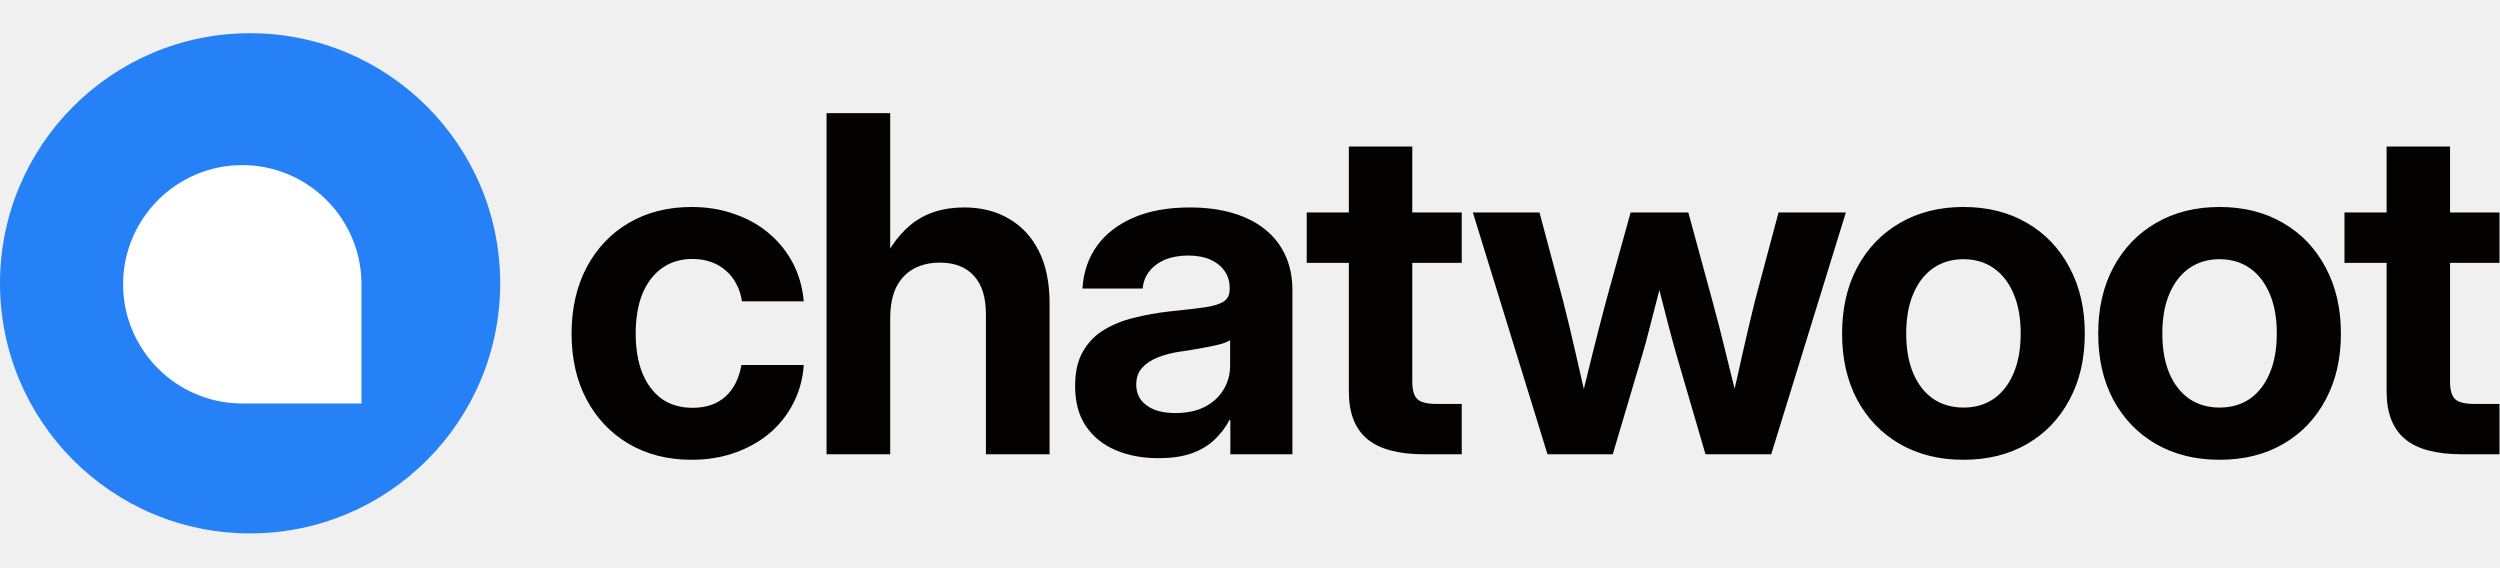
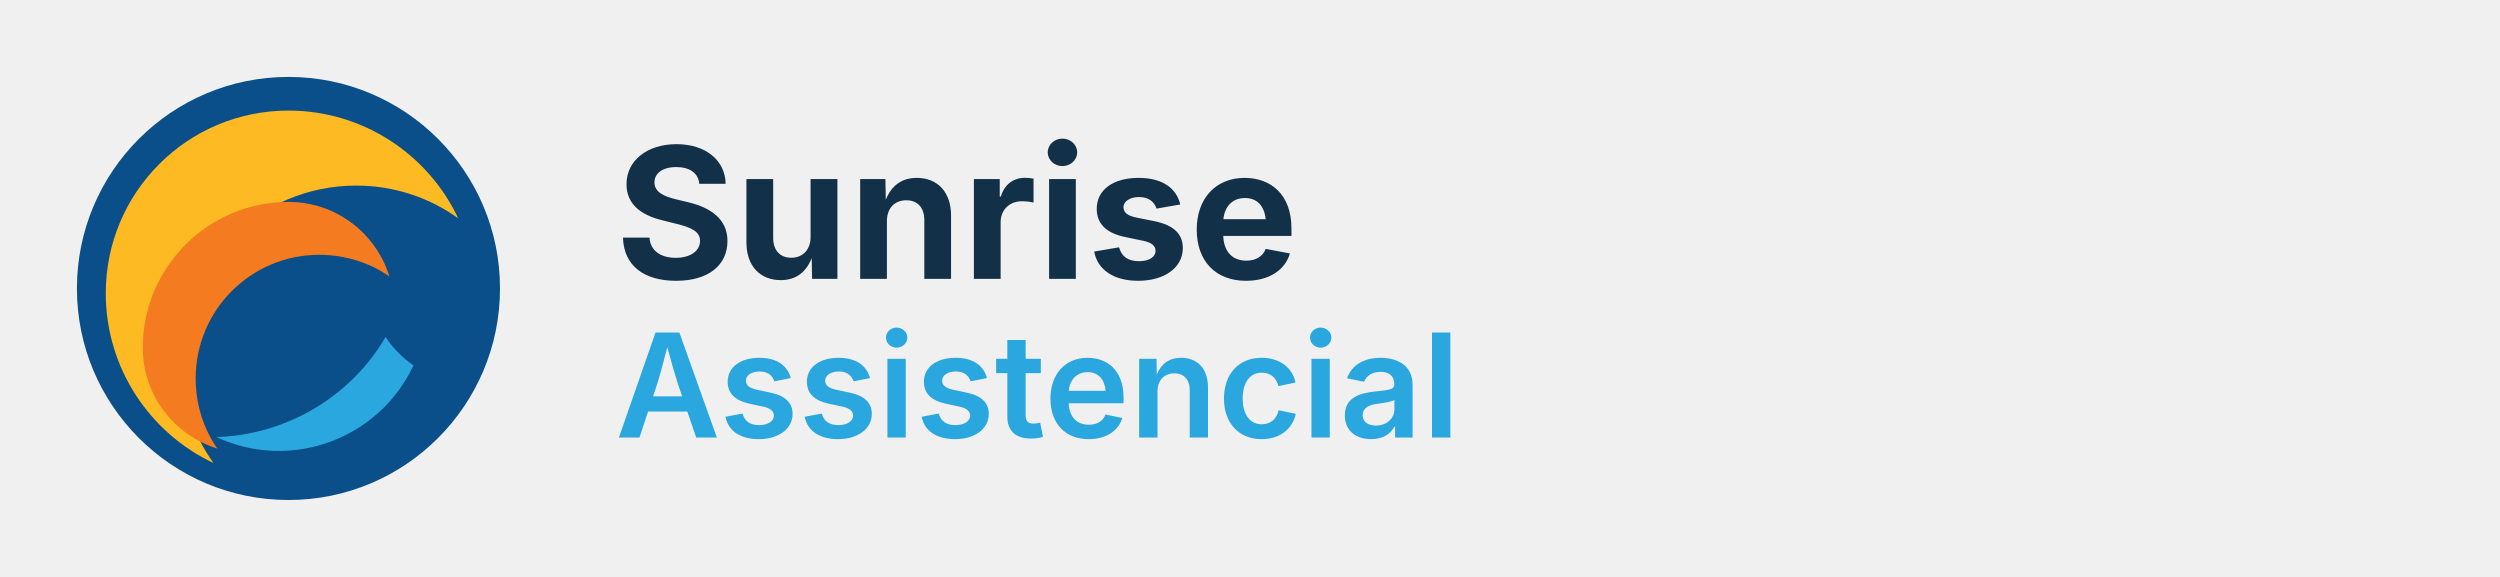
- <svg xmlns="http://www.w3.org/2000/svg" width="2559" height="581" viewBox="0 0 2559 581" fill="none">
-   <path d="M256 546C397.385 546 512 431.385 512 290C512 148.615 397.385 34 256 34C114.615 34 0 148.615 0 290C0 431.385 114.615 546 256 546Z" fill="#2781F6" />
-   <path d="M367 410H247.99C182.388 410 129 356.608 129 290.989C129 225.392 182.388 172 247.992 172C313.612 172 367 225.392 367 290.989V410Z" fill="white" stroke="white" stroke-width="6" />
-   <path d="M707.875 470.625C683.5 470.625 662.016 465.156 643.422 454.219C624.984 443.281 610.609 428.125 600.297 408.75C590.141 389.375 585.062 366.953 585.062 341.484C585.062 316.016 590.141 293.516 600.297 273.984C610.609 254.453 624.984 239.219 643.422 228.281C662.016 217.344 683.5 211.875 707.875 211.875C723.812 211.875 738.5 214.297 751.938 219.141C765.531 223.828 777.328 230.469 787.328 239.062C797.484 247.656 805.609 257.812 811.703 269.531C817.797 281.25 821.469 294.219 822.719 308.438H759.438C758.5 301.875 756.625 296.016 753.812 290.859C751.156 285.547 747.641 281.016 743.266 277.266C739.047 273.359 734.047 270.391 728.266 268.359C722.641 266.172 716.156 265.078 708.812 265.078C696.781 265.078 686.391 268.203 677.641 274.453C668.891 280.703 662.172 289.531 657.484 300.938C652.953 312.344 650.688 325.859 650.688 341.484C650.688 356.953 652.953 370.391 657.484 381.797C662.172 393.203 668.812 402.031 677.406 408.281C686.156 414.375 696.625 417.422 708.812 417.422C716.156 417.422 722.641 416.406 728.266 414.375C733.891 412.344 738.734 409.453 742.797 405.703C747.016 401.797 750.453 397.188 753.109 391.875C755.766 386.406 757.719 380.312 758.969 373.594H822.719C821.781 387.656 818.266 400.625 812.172 412.5C806.234 424.219 798.188 434.453 788.031 443.203C777.875 451.797 766 458.516 752.406 463.359C738.812 468.203 723.969 470.625 707.875 470.625ZM911.209 326.484V465H846.053V115.781H911.209V281.25H898.319C906.288 259.375 917.459 242.422 931.834 230.391C946.366 218.359 964.725 212.344 986.913 212.344C1004.41 212.344 1019.65 216.172 1032.62 223.828C1045.74 231.328 1055.98 242.344 1063.32 256.875C1070.66 271.406 1074.33 289.141 1074.33 310.078V465H1009.18V321.562C1009.18 304.219 1005.04 291.094 996.756 282.188C988.631 273.281 977.069 268.828 962.069 268.828C952.069 268.828 943.241 270.859 935.584 274.922C927.928 278.984 921.913 285.234 917.538 293.672C913.319 302.109 911.209 313.047 911.209 326.484ZM1185.79 468.984C1169.39 468.984 1154.78 466.25 1141.97 460.781C1129.15 455.312 1119 447.109 1111.5 436.172C1104.15 425.234 1100.48 411.562 1100.48 395.156C1100.48 381.094 1103.06 369.453 1108.22 360.234C1113.53 350.859 1120.64 343.438 1129.54 337.969C1138.61 332.344 1149 328.125 1160.72 325.312C1172.43 322.344 1184.62 320.156 1197.28 318.75C1212.59 317.188 1224.7 315.781 1233.61 314.531C1242.51 313.125 1248.92 311.094 1252.83 308.438C1256.73 305.781 1258.68 301.719 1258.68 296.25V294.609C1258.68 288.047 1256.97 282.344 1253.53 277.5C1250.09 272.5 1245.25 268.594 1239 265.781C1232.75 262.969 1225.17 261.562 1216.26 261.562C1207.36 261.562 1199.47 262.969 1192.59 265.781C1185.87 268.594 1180.48 272.578 1176.42 277.734C1172.51 282.734 1170.25 288.594 1169.62 295.312H1107.98C1109.08 278.438 1114.08 263.828 1122.98 251.484C1132.04 239.141 1144.54 229.531 1160.48 222.656C1176.58 215.781 1195.72 212.344 1217.9 212.344C1234.47 212.344 1249.23 214.297 1262.2 218.203C1275.33 222.109 1286.34 227.734 1295.25 235.078C1304.31 242.422 1311.18 251.328 1315.87 261.797C1320.56 272.109 1322.9 283.75 1322.9 296.719V465H1259.39V430.078H1258.45C1254.23 437.891 1248.92 444.766 1242.51 450.703C1236.26 456.484 1228.45 461.016 1219.08 464.297C1209.86 467.422 1198.76 468.984 1185.79 468.984ZM1203.14 422.812C1214.86 422.812 1224.86 420.703 1233.14 416.484C1241.58 412.109 1247.98 406.25 1252.36 398.906C1256.89 391.562 1259.15 383.281 1259.15 374.062V348.281C1257.12 349.531 1254.39 350.703 1250.95 351.797C1247.67 352.734 1243.68 353.672 1239 354.609C1234.47 355.547 1229.47 356.484 1224 357.422C1218.68 358.359 1213.14 359.219 1207.36 360C1199.23 361.25 1191.81 363.203 1185.09 365.859C1178.37 368.516 1172.98 372.109 1168.92 376.641C1165.01 381.016 1163.06 386.719 1163.06 393.75C1163.06 399.688 1164.7 404.922 1167.98 409.453C1171.42 413.828 1176.11 417.188 1182.04 419.531C1187.98 421.719 1195.01 422.812 1203.14 422.812ZM1496.24 217.5V269.062H1337.57V217.5H1496.24ZM1380.69 150H1445.61V390.703C1445.61 399.297 1447.33 405.234 1450.77 408.516C1454.21 411.797 1460.69 413.438 1470.22 413.438C1474.13 413.438 1478.66 413.438 1483.82 413.438C1489.13 413.438 1493.27 413.438 1496.24 413.438V465C1492.02 465 1486.32 465 1479.13 465C1472.1 465 1464.99 465 1457.8 465C1431.39 465 1411.94 459.766 1399.44 449.297C1386.94 438.828 1380.69 422.656 1380.69 400.781V150ZM1584.03 465L1507.62 217.5H1575.82L1599.73 307.031C1604.26 324.688 1608.63 342.891 1612.85 361.641C1617.07 380.391 1621.29 398.828 1625.51 416.953H1616.6C1621.13 398.828 1625.67 380.391 1630.2 361.641C1634.88 342.891 1639.57 324.688 1644.26 307.031L1669.1 217.5H1728.17L1752.54 307.031C1757.38 324.688 1762.07 342.891 1766.6 361.641C1771.13 380.391 1775.67 398.828 1780.2 416.953H1771.06C1775.43 398.828 1779.65 380.391 1783.71 361.641C1787.93 342.891 1792.23 324.688 1796.6 307.031L1820.51 217.5H1889.42L1813.01 465H1745.74L1716.45 364.688C1713.63 354.844 1710.9 344.844 1708.24 334.688C1705.59 324.375 1702.93 314.062 1700.28 303.75C1697.78 293.281 1695.12 282.969 1692.31 272.812H1704.96C1702.31 282.969 1699.57 293.281 1696.76 303.75C1694.1 314.062 1691.45 324.375 1688.79 334.688C1686.29 344.844 1683.56 354.844 1680.59 364.688L1650.82 465H1584.03ZM2009.78 470.625C1985.09 470.625 1963.38 465.234 1944.62 454.453C1926.03 443.672 1911.5 428.594 1901.03 409.219C1890.72 389.844 1885.56 367.266 1885.56 341.484C1885.56 315.703 1890.72 293.125 1901.03 273.75C1911.5 254.219 1926.03 239.062 1944.62 228.281C1963.38 217.344 1985.09 211.875 2009.78 211.875C2034.62 211.875 2056.34 217.344 2074.94 228.281C2093.53 239.062 2107.98 254.219 2118.3 273.75C2128.77 293.125 2134 315.703 2134 341.484C2134 367.266 2128.77 389.844 2118.3 409.219C2107.98 428.594 2093.53 443.672 2074.94 454.453C2056.34 465.234 2034.62 470.625 2009.78 470.625ZM2009.78 417.188C2021.66 417.188 2031.97 414.219 2040.72 408.281C2049.47 402.188 2056.27 393.438 2061.11 382.031C2065.95 370.625 2068.38 357.109 2068.38 341.484C2068.38 325.547 2065.95 311.953 2061.11 300.703C2056.27 289.297 2049.47 280.547 2040.72 274.453C2031.97 268.359 2021.66 265.312 2009.78 265.312C1998.06 265.312 1987.75 268.359 1978.84 274.453C1970.09 280.547 1963.3 289.297 1958.45 300.703C1953.61 311.953 1951.19 325.547 1951.19 341.484C1951.19 357.266 1953.61 370.859 1958.45 382.266C1963.3 393.516 1970.09 402.188 1978.84 408.281C1987.75 414.219 1998.06 417.188 2009.78 417.188ZM2271.94 470.625C2247.26 470.625 2225.54 465.234 2206.79 454.453C2188.19 443.672 2173.66 428.594 2163.19 409.219C2152.88 389.844 2147.72 367.266 2147.72 341.484C2147.72 315.703 2152.88 293.125 2163.19 273.75C2173.66 254.219 2188.19 239.062 2206.79 228.281C2225.54 217.344 2247.26 211.875 2271.94 211.875C2296.79 211.875 2318.51 217.344 2337.1 228.281C2355.69 239.062 2370.15 254.219 2380.46 273.75C2390.93 293.125 2396.16 315.703 2396.16 341.484C2396.16 367.266 2390.93 389.844 2380.46 409.219C2370.15 428.594 2355.69 443.672 2337.1 454.453C2318.51 465.234 2296.79 470.625 2271.94 470.625ZM2271.94 417.188C2283.82 417.188 2294.13 414.219 2302.88 408.281C2311.63 402.188 2318.43 393.438 2323.27 382.031C2328.12 370.625 2330.54 357.109 2330.54 341.484C2330.54 325.547 2328.12 311.953 2323.27 300.703C2318.43 289.297 2311.63 280.547 2302.88 274.453C2294.13 268.359 2283.82 265.312 2271.94 265.312C2260.22 265.312 2249.91 268.359 2241.01 274.453C2232.26 280.547 2225.46 289.297 2220.62 300.703C2215.77 311.953 2213.35 325.547 2213.35 341.484C2213.35 357.266 2215.77 370.859 2220.62 382.266C2225.46 393.516 2232.26 402.188 2241.01 408.281C2249.91 414.219 2260.22 417.188 2271.94 417.188ZM2558.48 217.5V269.062H2399.81V217.5H2558.48ZM2442.93 150H2507.86V390.703C2507.86 399.297 2509.57 405.234 2513.01 408.516C2516.45 411.797 2522.93 413.438 2532.47 413.438C2536.37 413.438 2540.9 413.438 2546.06 413.438C2551.37 413.438 2555.51 413.438 2558.48 413.438V465C2554.26 465 2548.56 465 2541.37 465C2534.34 465 2527.23 465 2520.04 465C2493.64 465 2474.18 459.766 2461.68 449.297C2449.18 438.828 2442.93 422.656 2442.93 400.781V150Z" fill="#040101" />
+ <svg xmlns="http://www.w3.org/2000/svg" width="520" height="120" viewBox="0 0 520 120" fill="none">
+   <rect width="520" height="120" fill="none" />
+   <g>
+     <circle cx="60" cy="60" r="44" fill="#0B4F8A" />
+     <path d="M60 23C75.6 23 89.1 32.2 95.3 45.4C89.3 41.1 82 38.6 74.1 38.6C53.9 38.6 37.6 54.9 37.6 75.1C37.6 83 40.1 90.3 44.4 96.3C31.2 90.1 22 76.6 22 61C22 40 39 23 60 23Z" fill="#FDBA22" />
+     <path d="M60 42C69.9 42 78.2 48.5 81 57.5C76.8 54.6 71.8 53 66.4 53C52.2 53 40.7 64.5 40.7 78.7C40.7 84.1 42.3 89.1 45.2 93.3C36.2 90.5 29.7 82.2 29.7 72.3C29.7 55.6 43.3 42 60 42Z" fill="#F47B20" />
+     <path d="M86 76C78.8 91.4 60.4 98.1 45 90.9C59.2 90.5 72.8 82.8 80.2 70.1C81.7 72.4 83.7 74.4 86 76Z" fill="#2AA7DF" />
+   </g>
+   <text x="128" y="58" fill="#123047" font-family="Inter, Arial, Helvetica, sans-serif" font-size="38" font-weight="700" letter-spacing="0">
+     Sunrise
+   </text>
+   <text x="128" y="91" fill="#2AA7DF" font-family="Inter, Arial, Helvetica, sans-serif" font-size="30" font-weight="600" letter-spacing="0">
+     Assistencial
+   </text>
</svg>
